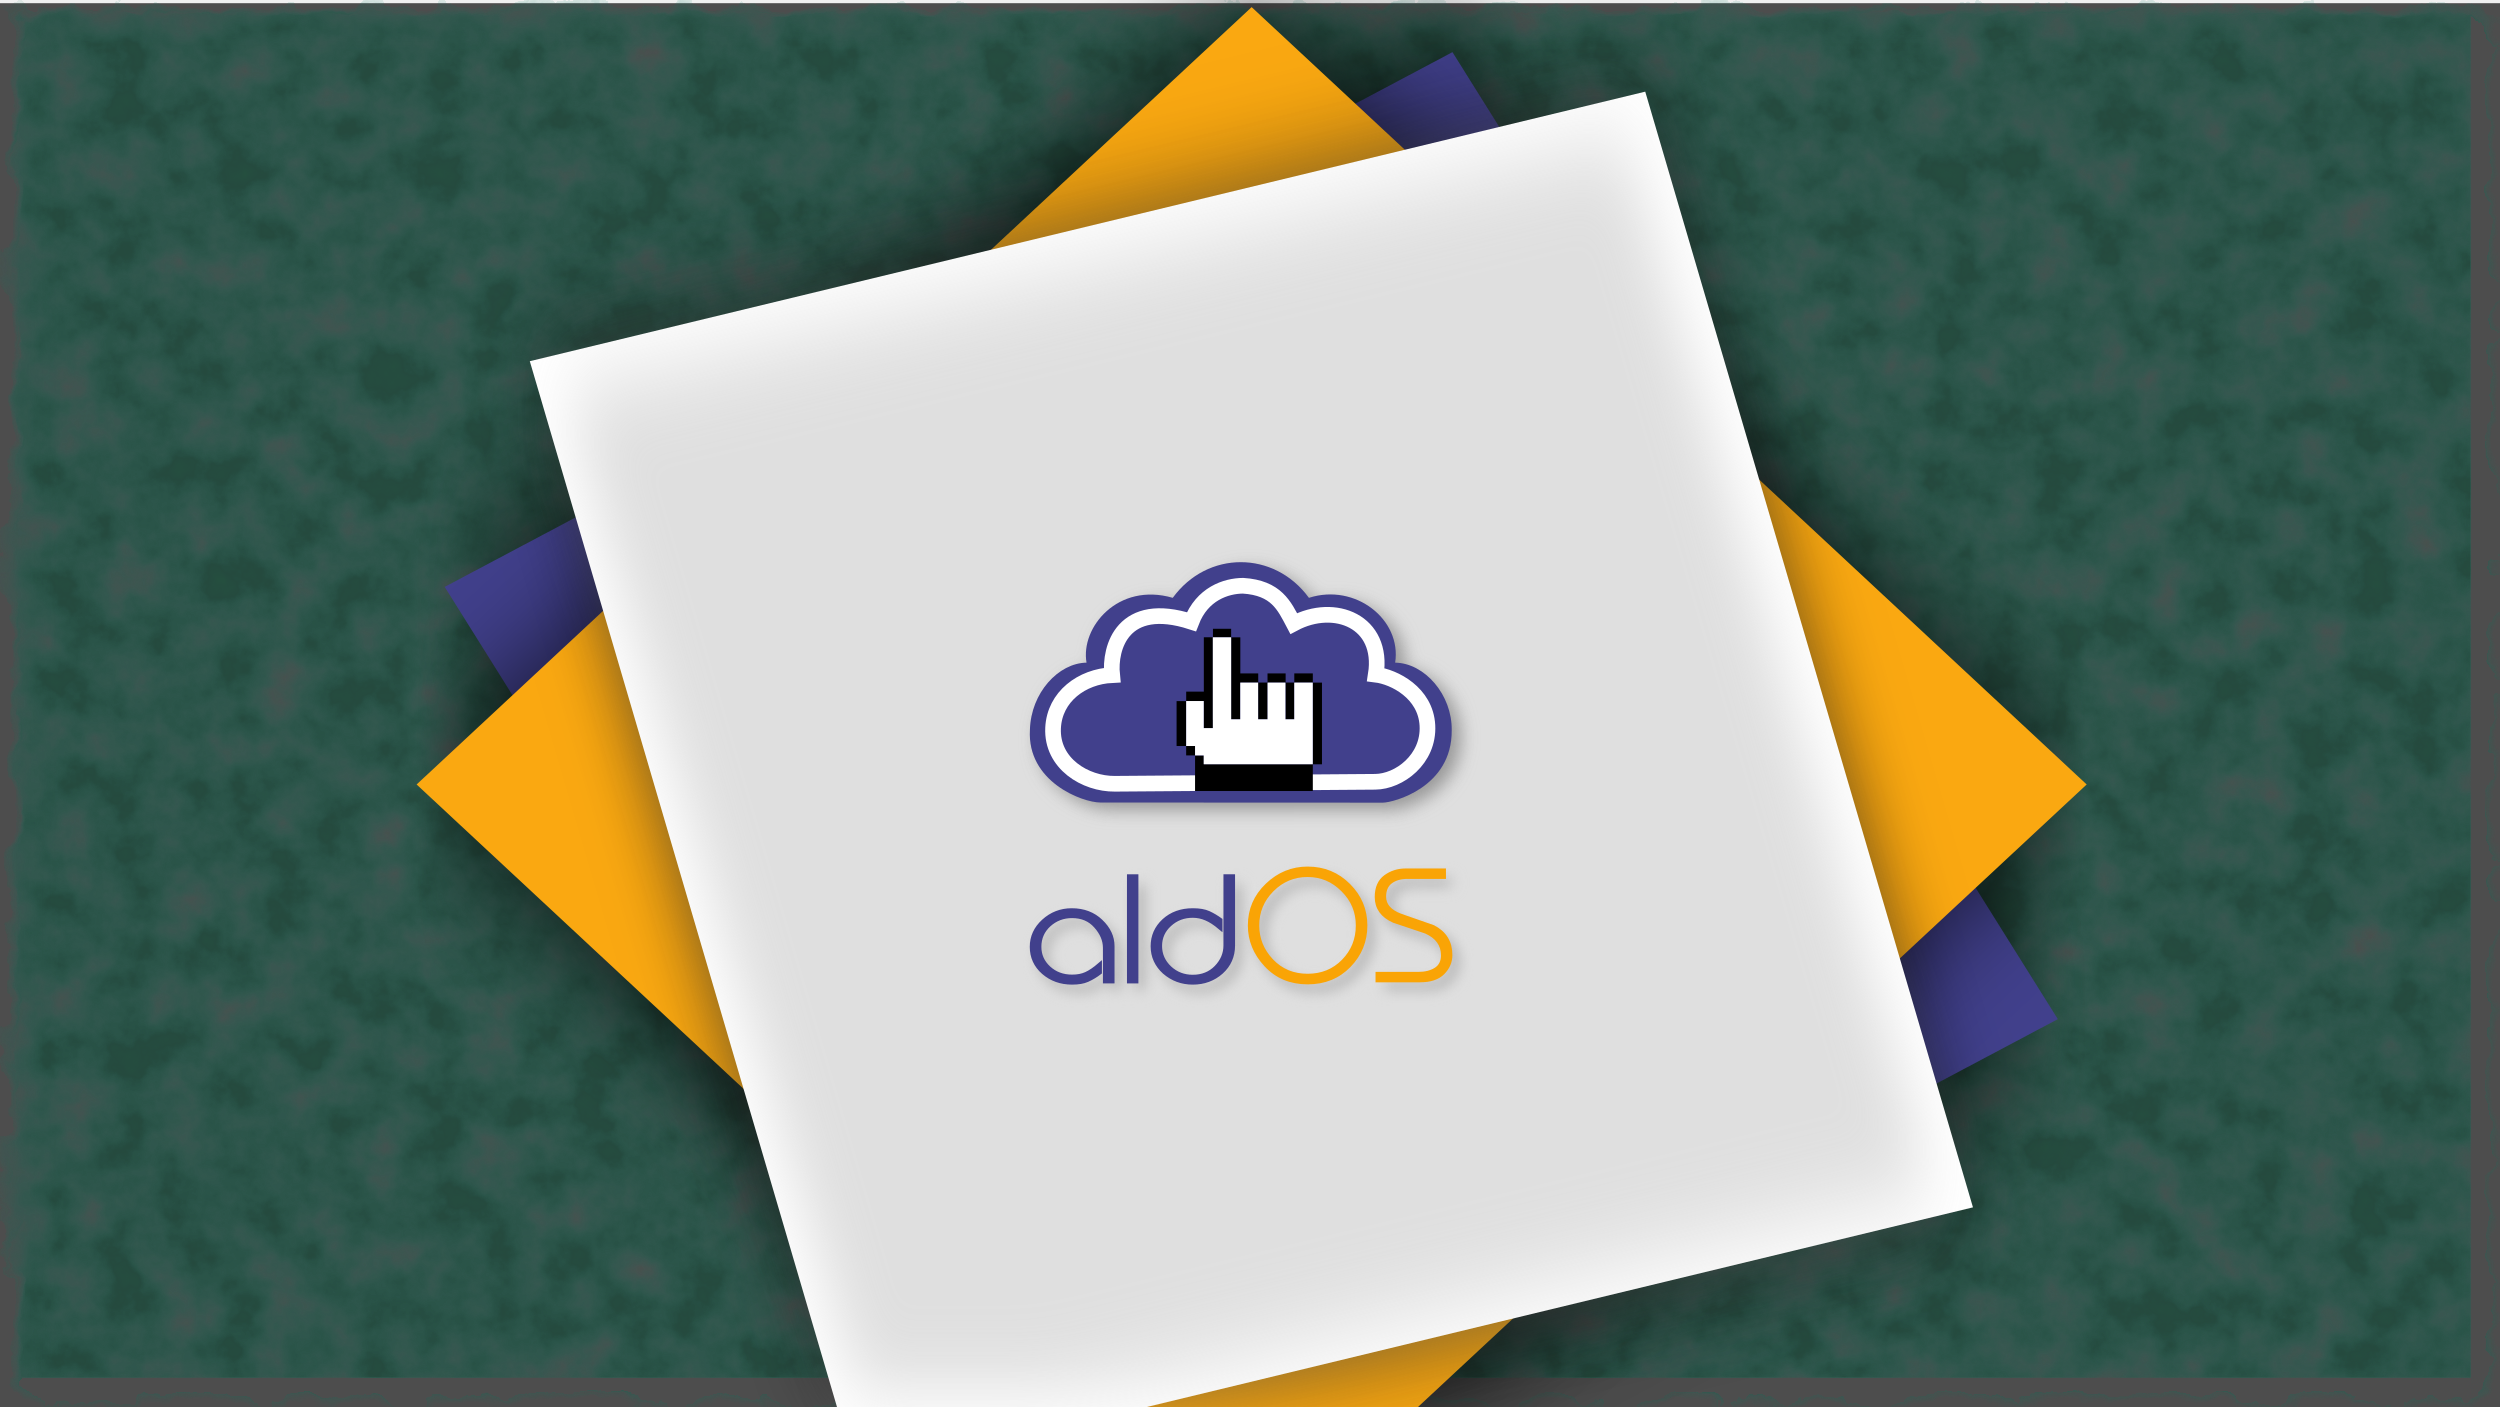
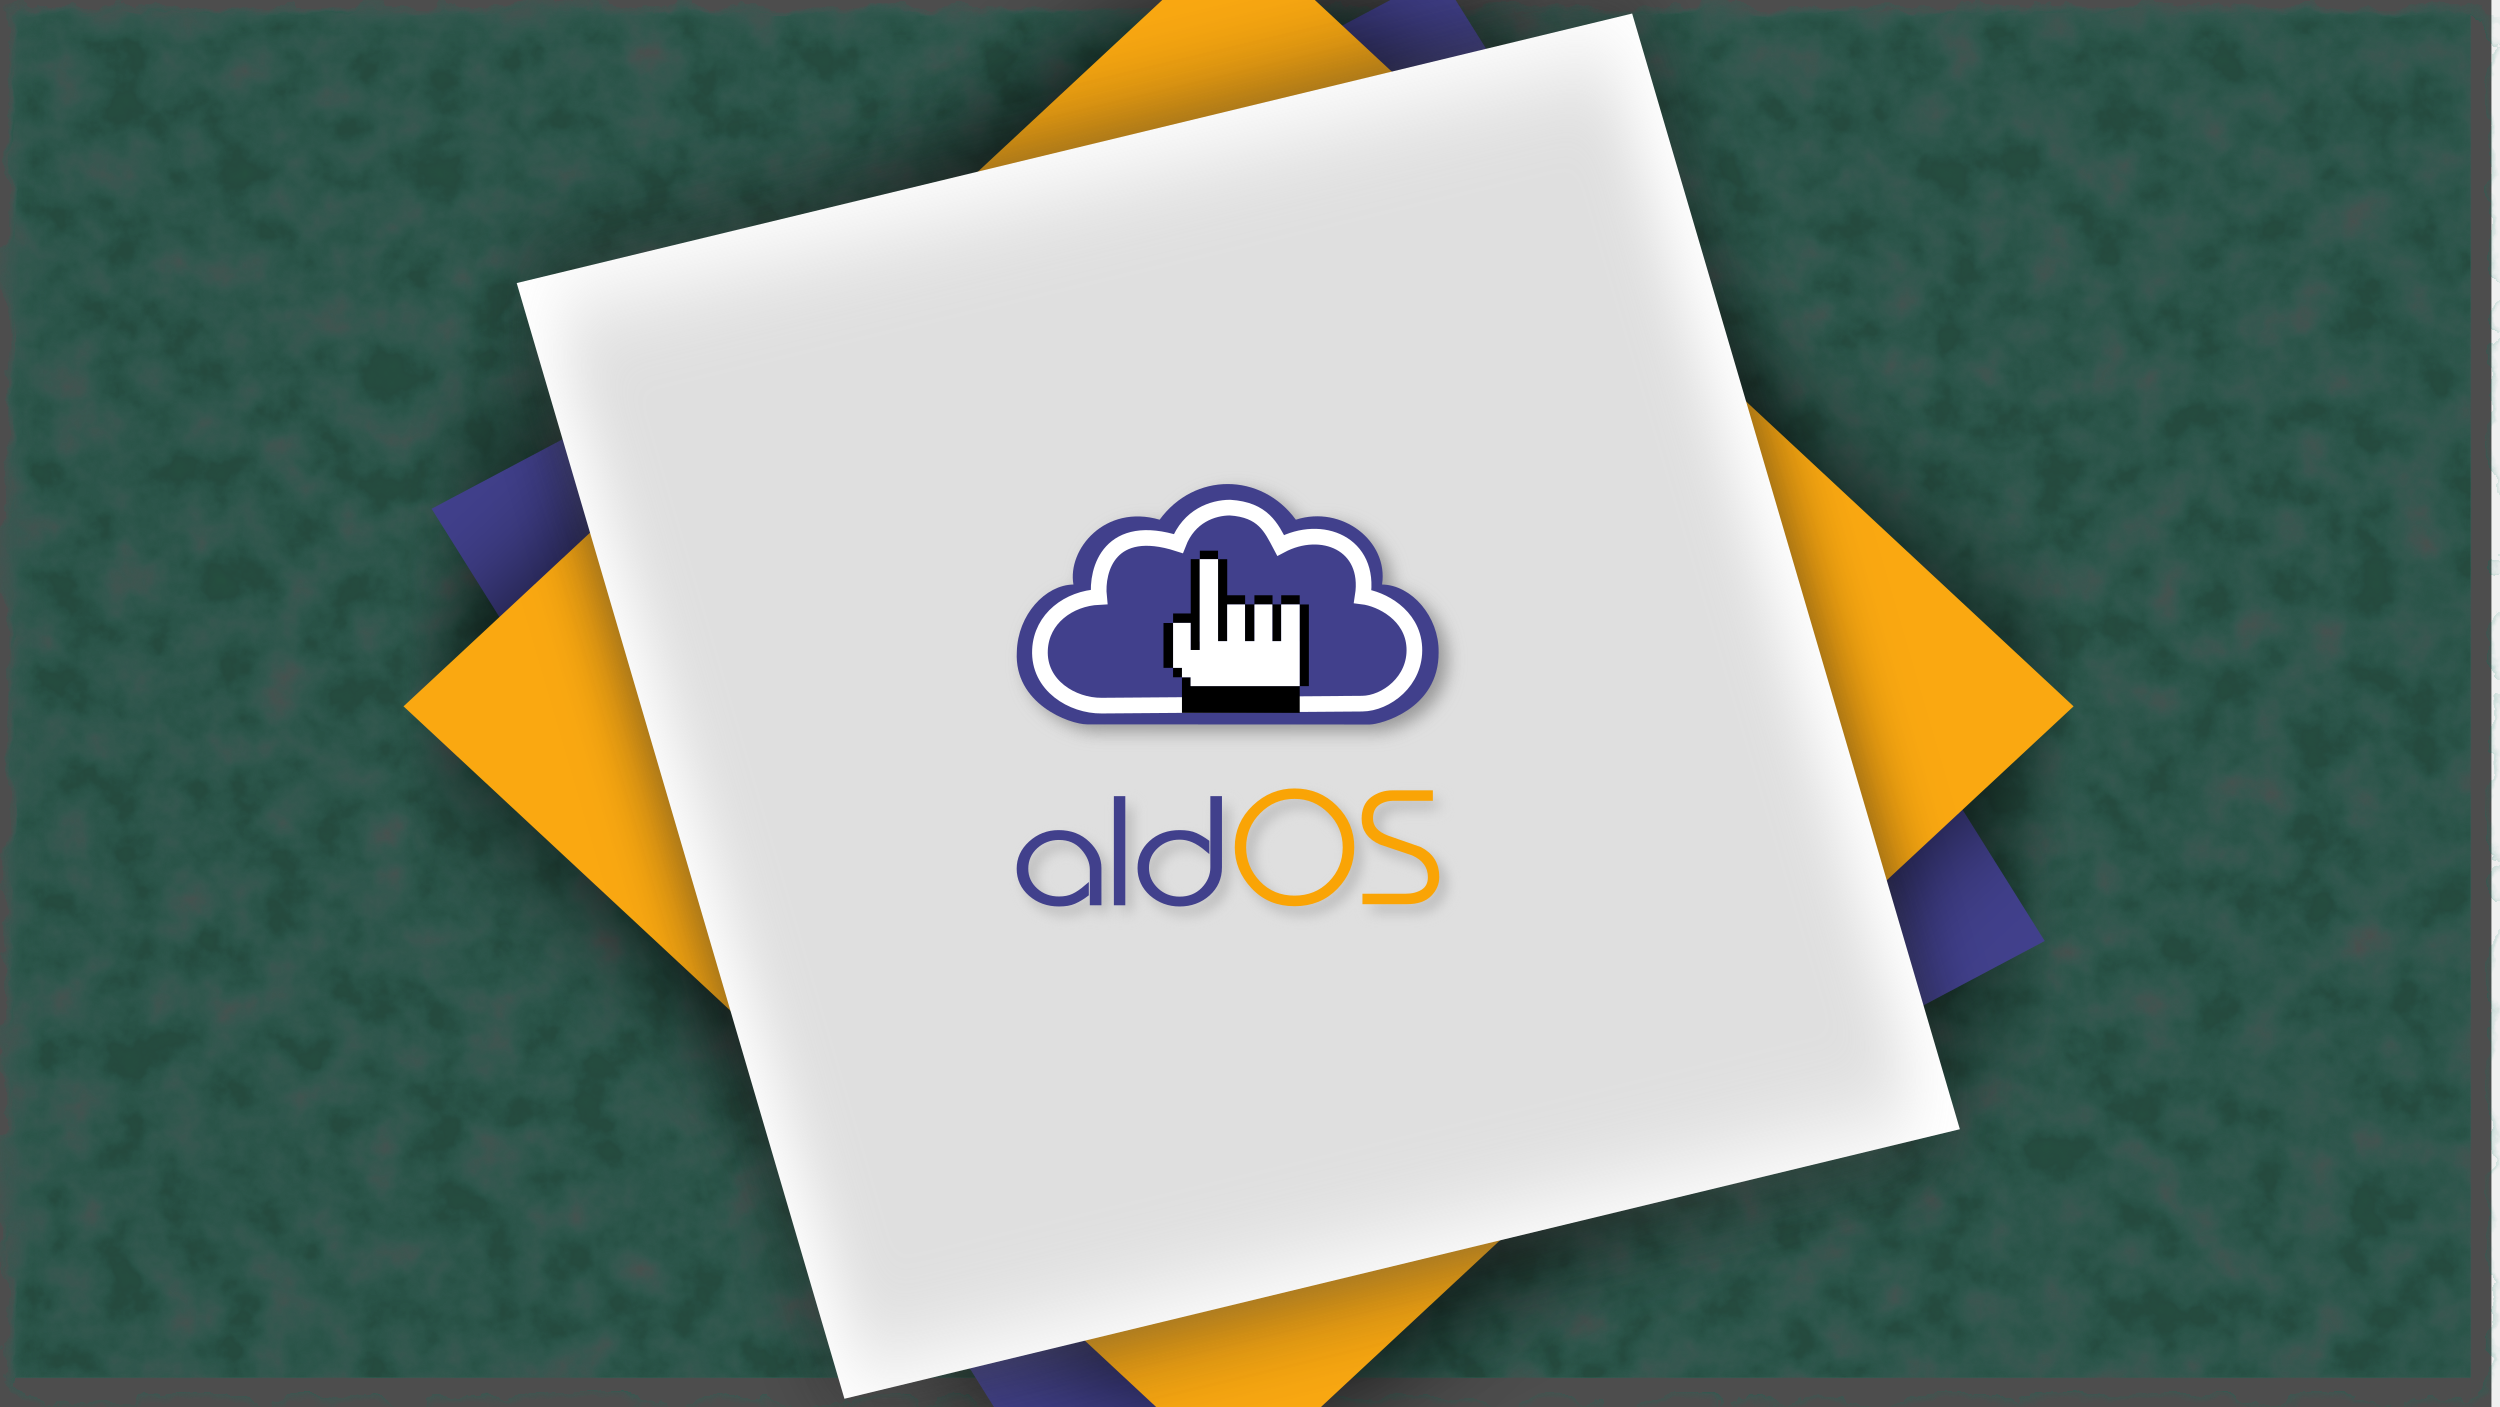
<svg xmlns="http://www.w3.org/2000/svg" xmlns:xlink="http://www.w3.org/1999/xlink" width="1920" height="1080" id="svg2915" version="1.1">
  <defs id="defs2917">
    <linearGradient id="linearGradient924">
      <stop style="stop-color:#d5e5ff;stop-opacity:1" offset="0" id="stop920" />
      <stop style="stop-color:#5599ff;stop-opacity:1" offset="1" id="stop922" />
    </linearGradient>
    <linearGradient id="linearGradient5002">
      <stop style="stop-color:#204a87;stop-opacity:1;" offset="0" id="stop5004" />
      <stop style="stop-color:#204a87;stop-opacity:0;" offset="1" id="stop5006" />
    </linearGradient>
    <linearGradient id="linearGradient3244">
      <stop style="stop-color:#016afa;stop-opacity:1" offset="0" id="stop3246" />
      <stop id="stop4424" offset="0.45" style="stop-color:#417dcd;stop-opacity:0.776" />
      <stop style="stop-color:#2db18b;stop-opacity:1" offset="1" id="stop3248" />
    </linearGradient>
    <linearGradient xlink:href="#linearGradient5002" id="linearGradient5008" x1="1148.466" y1="779.214" x2="1138.274" y2="782.449" gradientUnits="userSpaceOnUse" />
    <linearGradient xlink:href="#linearGradient5002" id="linearGradient5012" gradientUnits="userSpaceOnUse" x1="1148.466" y1="779.214" x2="1138.274" y2="782.449" gradientTransform="matrix(0.497709,0,0,0.497709,565.9282,392.8866)" />
    <linearGradient xlink:href="#linearGradient5002-4" id="linearGradient5008-5" x1="1148.466" y1="779.214" x2="1138.274" y2="782.449" gradientUnits="userSpaceOnUse" />
    <linearGradient id="linearGradient5002-4">
      <stop style="stop-color:#204a87;stop-opacity:1;" offset="0" id="stop5004-9" />
      <stop style="stop-color:#204a87;stop-opacity:0;" offset="1" id="stop5006-8" />
    </linearGradient>
    <filter style="color-interpolation-filters:sRGB" id="filter1052" x="-0.038" width="1.076" y="-0.14" height="1.28">
      <feGaussianBlur stdDeviation="3.366" id="feGaussianBlur1054" />
    </filter>
    <filter style="color-interpolation-filters:sRGB" id="filter1138" x="-0.047" width="1.094" y="-0.083" height="1.165">
      <feGaussianBlur stdDeviation="4.186" id="feGaussianBlur1140" />
    </filter>
    <clipPath clipPathUnits="userSpaceOnUse" id="clipPath927">
      <rect y="69.785" x="-260.973" height="1200" width="1920" id="rect929" style="opacity:0.99;fill:url(#linearGradient931);fill-opacity:1;fill-rule:evenodd;stroke:none" />
    </clipPath>
    <linearGradient xlink:href="#linearGradient924" id="linearGradient931" gradientUnits="userSpaceOnUse" gradientTransform="translate(6e-5)" x1="668.059" y1="1272.882" x2="655.672" y2="65.14" />
    <clipPath clipPathUnits="userSpaceOnUse" id="clipPath933">
      <rect y="69.785" x="-260.973" height="1200" width="1920" id="rect935" style="opacity:0.99;fill:url(#linearGradient937);fill-opacity:1;fill-rule:evenodd;stroke:none" />
    </clipPath>
    <linearGradient xlink:href="#linearGradient924" id="linearGradient937" gradientUnits="userSpaceOnUse" gradientTransform="translate(6e-5)" x1="668.059" y1="1272.882" x2="655.672" y2="65.14" />
    <clipPath clipPathUnits="userSpaceOnUse" id="clipPath939">
      <rect y="69.785" x="-260.973" height="1200" width="1920" id="rect941" style="opacity:0.99;fill:url(#linearGradient943);fill-opacity:1;fill-rule:evenodd;stroke:none" />
    </clipPath>
    <linearGradient xlink:href="#linearGradient924" id="linearGradient943" gradientUnits="userSpaceOnUse" gradientTransform="translate(6e-5)" x1="668.059" y1="1272.882" x2="655.672" y2="65.14" />
    <filter style="color-interpolation-filters:sRGB" id="filter1368" x="-0.067" width="1.134" y="-0.07" height="1.141">
      <feGaussianBlur stdDeviation="31.051" id="feGaussianBlur1370" />
    </filter>
    <filter style="color-interpolation-filters:sRGB" id="filter1382" x="-0.077" width="1.154" y="-0.08" height="1.16">
      <feGaussianBlur stdDeviation="35.487" id="feGaussianBlur1384" />
    </filter>
    <filter style="color-interpolation-filters:sRGB" id="filter1401" x="-0.082" width="1.164" y="-0.088" height="1.176">
      <feGaussianBlur stdDeviation="43.809" id="feGaussianBlur1403" />
    </filter>
    <filter style="color-interpolation-filters:sRGB" id="filter1420" x="-0.093" width="1.186" y="-0.1" height="1.2">
      <feGaussianBlur stdDeviation="48.19" id="feGaussianBlur1422" />
    </filter>
    <filter height="2" y="-0.5" width="1.6" x="-0.3" style="color-interpolation-filters:sRGB" id="filter1909">
      <feGaussianBlur stdDeviation="15" result="result8" id="feGaussianBlur1891" />
      <feTurbulence seed="27" result="result7" type="fractalNoise" numOctaves="5" baseFrequency="0.025" id="feTurbulence1893" />
      <feComposite in2="result8" result="result6" operator="over" in="result7" id="feComposite1895" />
      <feColorMatrix result="result9" values="1 0 0 0 0 0 1 0 0 0 0 0 1 0 0 0 0 0 6 -4 " id="feColorMatrix1897" />
      <feDisplacementMap in="result7" in2="result9" xChannelSelector="A" yChannelSelector="A" scale="45" result="result4" id="feDisplacementMap1899" />
      <feComposite in2="result4" result="result2" operator="in" in="result8" id="feComposite1901" />
      <feComposite result="fbSourceGraphic" in="result2" operator="in" in2="result9" id="feComposite1903" />
      <feComposite operator="arithmetic" k2="1" k1="0.5" in="fbSourceGraphic" in2="fbSourceGraphic" result="result91" id="feComposite1905" k3="0" k4="0" />
      <feBlend in="fbSourceGraphic" mode="multiply" in2="result91" id="feBlend1907" />
    </filter>
  </defs>
  <g id="layer1" transform="translate(260.9733,-69.78507)">
-     <rect style="opacity:1;fill:#4d4d4d;fill-opacity:1;stroke:none;stroke-width:2.149;stroke-linecap:round;stroke-miterlimit:4;stroke-dasharray:none;stroke-opacity:0.776" id="rect1105" width="1923.472" height="1197.545" x="-260.973" y="72.24" />
-     <rect style="opacity:0.524;fill:#008066;fill-opacity:1;stroke:none;stroke-width:2.149;stroke-linecap:round;stroke-miterlimit:4;stroke-dasharray:none;stroke-opacity:0.776;filter:url(#filter1909)" id="rect1105-9" width="1923.472" height="1197.545" x="-252.65" y="71.021" />
-     <rect style="opacity:0.707;fill:#000000;fill-opacity:1;stroke:none;stroke-width:6.986;stroke-linecap:round;stroke-miterlimit:4;stroke-dasharray:none;stroke-opacity:0.776;filter:url(#filter1420)" id="rect905-7-2" width="876.181" height="876.181" x="499.699" y="-667.559" transform="matrix(0.5306382,0.8475984,-0.8833454,0.4687227,0,0)" />
-     <rect style="opacity:1;fill:#41408c;fill-opacity:1;stroke:none;stroke-width:6.986;stroke-linecap:round;stroke-miterlimit:4;stroke-dasharray:none;stroke-opacity:0.776" id="rect905-7" width="876.181" height="876.181" x="498.821" y="-667.707" transform="matrix(0.5306382,0.8475984,-0.8833454,0.4687227,0,0)" />
-     <rect style="opacity:0.7;fill:#000000;fill-opacity:1;stroke:none;stroke-width:6.986;stroke-linecap:round;stroke-miterlimit:4;stroke-dasharray:none;stroke-opacity:0.776;filter:url(#filter1401)" id="rect905-6" width="876.181" height="876.181" x="533.3" y="-422.959" transform="matrix(0.7319318,0.6813779,-0.7319318,0.6813779,0,0)" />
-     <rect style="opacity:1;fill:#faa811;fill-opacity:1;stroke:none;stroke-width:6.986;stroke-linecap:round;stroke-miterlimit:4;stroke-dasharray:none;stroke-opacity:0.776" id="rect905" width="876.181" height="876.181" x="533.604" y="-423.162" transform="matrix(0.7319318,0.6813779,-0.7319318,0.6813779,0,0)" />
-     <rect style="opacity:0.6;fill:#000000;fill-opacity:1;stroke:none;stroke-width:7.073;stroke-linecap:round;stroke-miterlimit:4;stroke-dasharray:none;stroke-opacity:0.776;filter:url(#filter1382)" id="rect905-7-5-5" width="893.056" height="881.314" x="372.117" y="-923.778" transform="matrix(0.2818342,0.9594631,-0.9720238,0.2348825,0,0)" />
-     <rect style="opacity:1;fill:#ffffff;fill-opacity:1;stroke:none;stroke-width:7.073;stroke-linecap:round;stroke-miterlimit:4;stroke-dasharray:none;stroke-opacity:0.776" id="rect905-7-5" width="893.056" height="881.314" x="372.182" y="-923.513" transform="matrix(0.2818342,0.9594631,-0.9720238,0.2348825,0,0)" />
-     <rect style="opacity:0.42;fill:#b3b3b3;fill-opacity:1;stroke:none;stroke-width:7.073;stroke-linecap:round;stroke-miterlimit:4;stroke-dasharray:none;stroke-opacity:0.776;filter:url(#filter1368)" id="rect905-7-5-3" width="893.056" height="881.314" x="530.119" y="-636.919" transform="matrix(0.267935,0.9080586,-0.9240864,0.2222984,255.0964,-165.687)" />
-     <g transform="matrix(1.519226,0,0,1.519226,504.3029,460.9466)" id="g1244">
-       <g id="g1190">
-         <g transform="translate(3.600002,4.3)" id="g1090-3" style="fill:#808080;stroke:#cccccc;filter:url(#filter1052)">
-           <g aria-label="OS" transform="matrix(1.007341,0,0,0.9927122,-63.9768,-45.4014)" id="text2806-6" style="font-style:normal;font-variant:normal;font-weight:normal;font-stretch:normal;font-size:80.511px;line-height:1.25;font-family:Architekt;-inkscape-font-specification:'Architekt, Normal';font-variant-ligatures:normal;font-variant-caps:normal;font-variant-numeric:normal;opacity:1;fill:#808080;fill-opacity:1;stroke:#cccccc;stroke-width:2.013;stroke-opacity:1">
-             <path d="m 248.645,257.648 q 0,11.916 -8.212,20.45 -8.132,8.534 -20.772,8.534 -12.721,0 -20.852,-8.856 -8.132,-8.856 -8.132,-20.128 0,-12.077 8.695,-20.53 8.695,-8.454 20.289,-8.454 12.157,0 20.53,8.534 8.454,8.534 8.454,20.45 z m -28.984,-25.683 q -10.466,0 -17.874,7.568 -7.407,7.568 -7.407,18.115 0,10.225 7.166,17.954 7.166,7.649 18.115,7.649 10.789,0 17.954,-7.407 7.246,-7.488 7.246,-18.196 0,-10.628 -7.488,-18.115 -7.407,-7.568 -17.712,-7.568 z" style="fill:#808080;fill-opacity:1;stroke:#cccccc;stroke-width:2.013;stroke-opacity:1" id="path135-7" />
-             <path d="m 276.169,285.586 h -21.416 v -3.301 h 20.611 q 5.153,0 8.695,-2.254 3.543,-2.335 3.543,-7.166 0,-8.212 -8.615,-12.077 l -16.022,-5.475 q -8.615,-3.865 -8.615,-12.157 0,-6.924 4.348,-10.225 4.428,-3.301 10.144,-3.301 h 19.242 v 3.301 h -18.357 q -5.153,0 -8.454,2.496 -3.22,2.496 -3.22,7.568 0,6.521 8.293,9.661 l 16.344,5.797 q 8.615,4.509 8.615,14.251 0,5.153 -3.784,9.017 -3.784,3.865 -11.352,3.865 z" style="fill:#808080;fill-opacity:1;stroke:#cccccc;stroke-width:2.013;stroke-opacity:1" id="path137-5" />
-           </g>
-           <g aria-label="ald" transform="matrix(1.041993,0,0,0.9391079,-64.83845,-38.79839)" id="text2798-3" style="font-style:normal;font-weight:normal;font-size:81.587px;line-height:1.25;font-family:sans-serif;opacity:1;fill:#808080;fill-opacity:1;stroke:#cccccc;stroke-width:2.04;stroke-opacity:1">
-             <path d="m 112.372,290.682 q -1.632,1.387 -3.019,2.284 -1.305,0.897 -3.1,1.795 -2.774,1.387 -7.343,1.387 -8.077,0 -13.788,-5.466 -5.711,-5.548 -5.711,-13.87 0,-8.077 5.711,-13.87 5.793,-5.874 13.625,-5.874 8.567,0 14.115,5.956 5.63,5.956 5.63,13.462 v 19.01 h -3.59 v -18.112 q 0,-6.119 -4.406,-11.585 -4.324,-5.466 -11.585,-5.466 -6.527,0 -11.259,4.732 -4.65,4.732 -4.65,11.749 0,6.69 4.569,11.341 4.569,4.65 11.341,4.65 3.998,0 6.853,-1.469 2.937,-1.469 6.609,-4.977 z" style="font-style:normal;font-variant:normal;font-weight:normal;font-stretch:normal;font-size:81.587px;font-family:Architekt;-inkscape-font-specification:'Architekt, Normal';font-variant-ligatures:normal;font-variant-caps:normal;font-variant-numeric:normal;fill:#808080;fill-opacity:1;stroke:#cccccc;stroke-width:2.04;stroke-opacity:1" id="path128-5" />
-             <path d="m 130.07,295.496 h -3.508 v -56.703 h 3.508 z" style="font-style:normal;font-variant:normal;font-weight:normal;font-stretch:normal;font-size:81.587px;font-family:Architekt;-inkscape-font-specification:'Architekt, Normal';font-variant-ligatures:normal;font-variant-caps:normal;font-variant-numeric:normal;fill:#808080;fill-opacity:1;stroke:#cccccc;stroke-width:2.04;stroke-opacity:1" id="path130-6" />
-             <path d="m 176.964,276.078 q 0,8.73 -5.711,14.441 -5.711,5.63 -13.788,5.63 -7.832,0 -13.707,-5.63 -2.774,-2.774 -4.243,-6.282 -1.469,-3.508 -1.469,-7.751 0,-8.159 5.466,-13.788 5.548,-5.63 13.951,-5.63 4.814,0 7.669,1.469 2.856,1.469 5.711,3.753 v 4.324 q -3.753,-3.508 -6.935,-4.977 -3.1,-1.469 -6.445,-1.469 -6.609,0 -11.259,4.732 -4.65,4.65 -4.65,11.504 0,6.772 4.65,11.667 4.65,4.814 11.259,4.814 6.935,0 11.422,-5.058 4.487,-5.14 4.487,-11.749 v -37.285 h 3.59 z" style="font-style:normal;font-variant:normal;font-weight:normal;font-stretch:normal;font-size:81.587px;font-family:Architekt;-inkscape-font-specification:'Architekt, Normal';font-variant-ligatures:normal;font-variant-caps:normal;font-variant-numeric:normal;fill:#808080;fill-opacity:1;stroke:#cccccc;stroke-width:2.04;stroke-opacity:1" id="path132-2" />
-           </g>
+     <rect style="fill:#4d4d4d;fill-opacity:1;stroke:none;stroke-width:2.149;stroke-linecap:round;stroke-miterlimit:4;stroke-dasharray:none;stroke-opacity:0.776" id="rect1105" width="1923.472" height="1197.545" x="-271.033" y="12.232" />
+     <rect style="opacity:0.524;fill:#008066;fill-opacity:1;stroke:none;stroke-width:2.149;stroke-linecap:round;stroke-miterlimit:4;stroke-dasharray:none;stroke-opacity:0.776;filter:url(#filter1909)" id="rect1105-9" width="1923.472" height="1197.545" x="-262.709" y="11.013" />
+     <rect style="opacity:0.707;fill:#000000;fill-opacity:1;stroke:none;stroke-width:6.986;stroke-linecap:round;stroke-miterlimit:4;stroke-dasharray:none;stroke-opacity:0.776;filter:url(#filter1420)" id="rect905-7-2" width="876.181" height="876.181" x="499.699" y="-667.559" transform="matrix(0.5306382,0.8475984,-0.8833454,0.4687227,-10.05925,-60.00848)" />
+     <rect style="fill:#41408c;fill-opacity:1;stroke:none;stroke-width:6.986;stroke-linecap:round;stroke-miterlimit:4;stroke-dasharray:none;stroke-opacity:0.776" id="rect905-7" width="876.181" height="876.181" x="440.95" y="-691.084" transform="matrix(0.5306382,0.8475984,-0.8833454,0.4687227,0,0)" />
+     <rect style="opacity:0.7;fill:#000000;fill-opacity:1;stroke:none;stroke-width:6.986;stroke-linecap:round;stroke-miterlimit:4;stroke-dasharray:none;stroke-opacity:0.776;filter:url(#filter1401)" id="rect905-6" width="876.181" height="876.181" x="533.3" y="-422.959" transform="matrix(0.7319318,0.6813779,-0.7319318,0.6813779,-10.05925,-60.00848)" />
+     <rect style="fill:#faa811;fill-opacity:1;stroke:none;stroke-width:6.986;stroke-linecap:round;stroke-miterlimit:4;stroke-dasharray:none;stroke-opacity:0.776" id="rect905" width="876.181" height="876.181" x="482.698" y="-460.325" transform="matrix(0.7319318,0.6813779,-0.7319318,0.6813779,0,0)" />
+     <rect style="opacity:0.6;fill:#000000;fill-opacity:1;stroke:none;stroke-width:7.073;stroke-linecap:round;stroke-miterlimit:4;stroke-dasharray:none;stroke-opacity:0.776;filter:url(#filter1382)" id="rect905-7-5-5" width="893.056" height="881.314" x="372.117" y="-923.778" transform="matrix(0.2818342,0.9594631,-0.9720238,0.2348825,-10.05925,-60.00848)" />
+     <rect style="fill:#ffffff;fill-opacity:1;stroke:none;stroke-width:7.073;stroke-linecap:round;stroke-miterlimit:4;stroke-dasharray:none;stroke-opacity:0.776" id="rect905-7-5" width="893.056" height="881.314" x="311.418" y="-930.783" transform="matrix(0.2818342,0.9594631,-0.9720238,0.2348825,0,0)" />
+     <rect style="opacity:0.42;fill:#b3b3b3;fill-opacity:1;stroke:none;stroke-width:7.073;stroke-linecap:round;stroke-miterlimit:4;stroke-dasharray:none;stroke-opacity:0.776;filter:url(#filter1368)" id="rect905-7-5-3" width="893.056" height="881.314" x="530.119" y="-636.919" transform="matrix(0.267935,0.9080586,-0.9240864,0.2222984,245.0372,-225.6955)" />
+     <g id="g1190" transform="matrix(1.519226,0,0,1.519226,494.2436,400.9381)">
+       <g transform="translate(3.600002,4.3)" id="g1090-3" style="fill:#808080;stroke:#cccccc;filter:url(#filter1052)">
+         <g aria-label="OS" transform="matrix(1.007341,0,0,0.9927122,-63.9768,-45.4014)" id="text2806-6" style="font-style:normal;font-variant:normal;font-weight:normal;font-stretch:normal;font-size:80.511px;line-height:1.25;font-family:Architekt;-inkscape-font-specification:'Architekt, Normal';font-variant-ligatures:normal;font-variant-caps:normal;font-variant-numeric:normal;opacity:1;fill:#808080;fill-opacity:1;stroke:#cccccc;stroke-width:2.013;stroke-opacity:1">
+           <path d="m 248.645,257.648 q 0,11.916 -8.212,20.45 -8.132,8.534 -20.772,8.534 -12.721,0 -20.852,-8.856 -8.132,-8.856 -8.132,-20.128 0,-12.077 8.695,-20.53 8.695,-8.454 20.289,-8.454 12.157,0 20.53,8.534 8.454,8.534 8.454,20.45 z m -28.984,-25.683 q -10.466,0 -17.874,7.568 -7.407,7.568 -7.407,18.115 0,10.225 7.166,17.954 7.166,7.649 18.115,7.649 10.789,0 17.954,-7.407 7.246,-7.488 7.246,-18.196 0,-10.628 -7.488,-18.115 -7.407,-7.568 -17.712,-7.568 z" style="fill:#808080;fill-opacity:1;stroke:#cccccc;stroke-width:2.013;stroke-opacity:1" id="path135-7" />
+           <path d="m 276.169,285.586 h -21.416 v -3.301 h 20.611 q 5.153,0 8.695,-2.254 3.543,-2.335 3.543,-7.166 0,-8.212 -8.615,-12.077 l -16.022,-5.475 q -8.615,-3.865 -8.615,-12.157 0,-6.924 4.348,-10.225 4.428,-3.301 10.144,-3.301 h 19.242 v 3.301 h -18.357 q -5.153,0 -8.454,2.496 -3.22,2.496 -3.22,7.568 0,6.521 8.293,9.661 l 16.344,5.797 q 8.615,4.509 8.615,14.251 0,5.153 -3.784,9.017 -3.784,3.865 -11.352,3.865 z" style="fill:#808080;fill-opacity:1;stroke:#cccccc;stroke-width:2.013;stroke-opacity:1" id="path137-5" />
        </g>
-         <g id="g1090">
-           <g aria-label="OS" transform="matrix(1.007341,0,0,0.9927122,-63.9768,-45.4014)" id="text2806-36" style="font-style:normal;font-variant:normal;font-weight:normal;font-stretch:normal;font-size:80.511px;line-height:1.25;font-family:Architekt;-inkscape-font-specification:'Architekt, Normal';font-variant-ligatures:normal;font-variant-caps:normal;font-variant-numeric:normal;opacity:1;fill:#f9a406;fill-opacity:1;stroke:#faa405;stroke-width:2.013;stroke-opacity:1">
-             <path d="m 248.645,257.648 q 0,11.916 -8.212,20.45 -8.132,8.534 -20.772,8.534 -12.721,0 -20.852,-8.856 -8.132,-8.856 -8.132,-20.128 0,-12.077 8.695,-20.53 8.695,-8.454 20.289,-8.454 12.157,0 20.53,8.534 8.454,8.534 8.454,20.45 z m -28.984,-25.683 q -10.466,0 -17.874,7.568 -7.407,7.568 -7.407,18.115 0,10.225 7.166,17.954 7.166,7.649 18.115,7.649 10.789,0 17.954,-7.407 7.246,-7.488 7.246,-18.196 0,-10.628 -7.488,-18.115 -7.407,-7.568 -17.712,-7.568 z" style="fill:#f9a406;fill-opacity:1;stroke:#faa405;stroke-width:2.013;stroke-opacity:1" id="path135-75" />
-             <path d="m 276.169,285.586 h -21.416 v -3.301 h 20.611 q 5.153,0 8.695,-2.254 3.543,-2.335 3.543,-7.166 0,-8.212 -8.615,-12.077 l -16.022,-5.475 q -8.615,-3.865 -8.615,-12.157 0,-6.924 4.348,-10.225 4.428,-3.301 10.144,-3.301 h 19.242 v 3.301 h -18.357 q -5.153,0 -8.454,2.496 -3.22,2.496 -3.22,7.568 0,6.521 8.293,9.661 l 16.344,5.797 q 8.615,4.509 8.615,14.251 0,5.153 -3.784,9.017 -3.784,3.865 -11.352,3.865 z" style="fill:#f9a406;fill-opacity:1;stroke:#faa405;stroke-width:2.013;stroke-opacity:1" id="path137-3" />
-           </g>
-           <g aria-label="ald" transform="matrix(1.041993,0,0,0.9391079,-64.83845,-38.79839)" id="text2798-5" style="font-style:normal;font-weight:normal;font-size:81.587px;line-height:1.25;font-family:sans-serif;opacity:1;fill:#41408c;fill-opacity:1;stroke:#41408c;stroke-width:2.04;stroke-opacity:1">
-             <path d="m 112.372,290.682 q -1.632,1.387 -3.019,2.284 -1.305,0.897 -3.1,1.795 -2.774,1.387 -7.343,1.387 -8.077,0 -13.788,-5.466 -5.711,-5.548 -5.711,-13.87 0,-8.077 5.711,-13.87 5.793,-5.874 13.625,-5.874 8.567,0 14.115,5.956 5.63,5.956 5.63,13.462 v 19.01 h -3.59 v -18.112 q 0,-6.119 -4.406,-11.585 -4.324,-5.466 -11.585,-5.466 -6.527,0 -11.259,4.732 -4.65,4.732 -4.65,11.749 0,6.69 4.569,11.341 4.569,4.65 11.341,4.65 3.998,0 6.853,-1.469 2.937,-1.469 6.609,-4.977 z" style="font-style:normal;font-variant:normal;font-weight:normal;font-stretch:normal;font-size:81.587px;font-family:Architekt;-inkscape-font-specification:'Architekt, Normal';font-variant-ligatures:normal;font-variant-caps:normal;font-variant-numeric:normal;fill:#41408c;fill-opacity:1;stroke:#41408c;stroke-width:2.04;stroke-opacity:1" id="path128-6" />
-             <path d="m 130.07,295.496 h -3.508 v -56.703 h 3.508 z" style="font-style:normal;font-variant:normal;font-weight:normal;font-stretch:normal;font-size:81.587px;font-family:Architekt;-inkscape-font-specification:'Architekt, Normal';font-variant-ligatures:normal;font-variant-caps:normal;font-variant-numeric:normal;fill:#41408c;fill-opacity:1;stroke:#41408c;stroke-width:2.04;stroke-opacity:1" id="path130-2" />
-             <path d="m 176.964,276.078 q 0,8.73 -5.711,14.441 -5.711,5.63 -13.788,5.63 -7.832,0 -13.707,-5.63 -2.774,-2.774 -4.243,-6.282 -1.469,-3.508 -1.469,-7.751 0,-8.159 5.466,-13.788 5.548,-5.63 13.951,-5.63 4.814,0 7.669,1.469 2.856,1.469 5.711,3.753 v 4.324 q -3.753,-3.508 -6.935,-4.977 -3.1,-1.469 -6.445,-1.469 -6.609,0 -11.259,4.732 -4.65,4.65 -4.65,11.504 0,6.772 4.65,11.667 4.65,4.814 11.259,4.814 6.935,0 11.422,-5.058 4.487,-5.14 4.487,-11.749 v -37.285 h 3.59 z" style="font-style:normal;font-variant:normal;font-weight:normal;font-stretch:normal;font-size:81.587px;font-family:Architekt;-inkscape-font-specification:'Architekt, Normal';font-variant-ligatures:normal;font-variant-caps:normal;font-variant-numeric:normal;fill:#41408c;fill-opacity:1;stroke:#41408c;stroke-width:2.04;stroke-opacity:1" id="path132-9" />
-           </g>
+         <g aria-label="ald" transform="matrix(1.041993,0,0,0.9391079,-64.83845,-38.79839)" id="text2798-3" style="font-style:normal;font-weight:normal;font-size:81.587px;line-height:1.25;font-family:sans-serif;opacity:1;fill:#808080;fill-opacity:1;stroke:#cccccc;stroke-width:2.04;stroke-opacity:1">
+           <path d="m 112.372,290.682 q -1.632,1.387 -3.019,2.284 -1.305,0.897 -3.1,1.795 -2.774,1.387 -7.343,1.387 -8.077,0 -13.788,-5.466 -5.711,-5.548 -5.711,-13.87 0,-8.077 5.711,-13.87 5.793,-5.874 13.625,-5.874 8.567,0 14.115,5.956 5.63,5.956 5.63,13.462 v 19.01 h -3.59 v -18.112 q 0,-6.119 -4.406,-11.585 -4.324,-5.466 -11.585,-5.466 -6.527,0 -11.259,4.732 -4.65,4.732 -4.65,11.749 0,6.69 4.569,11.341 4.569,4.65 11.341,4.65 3.998,0 6.853,-1.469 2.937,-1.469 6.609,-4.977 z" style="font-style:normal;font-variant:normal;font-weight:normal;font-stretch:normal;font-size:81.587px;font-family:Architekt;-inkscape-font-specification:'Architekt, Normal';font-variant-ligatures:normal;font-variant-caps:normal;font-variant-numeric:normal;fill:#808080;fill-opacity:1;stroke:#cccccc;stroke-width:2.04;stroke-opacity:1" id="path128-5" />
+           <path d="m 130.07,295.496 h -3.508 v -56.703 h 3.508 z" style="font-style:normal;font-variant:normal;font-weight:normal;font-stretch:normal;font-size:81.587px;font-family:Architekt;-inkscape-font-specification:'Architekt, Normal';font-variant-ligatures:normal;font-variant-caps:normal;font-variant-numeric:normal;fill:#808080;fill-opacity:1;stroke:#cccccc;stroke-width:2.04;stroke-opacity:1" id="path130-6" />
+           <path d="m 176.964,276.078 q 0,8.73 -5.711,14.441 -5.711,5.63 -13.788,5.63 -7.832,0 -13.707,-5.63 -2.774,-2.774 -4.243,-6.282 -1.469,-3.508 -1.469,-7.751 0,-8.159 5.466,-13.788 5.548,-5.63 13.951,-5.63 4.814,0 7.669,1.469 2.856,1.469 5.711,3.753 v 4.324 q -3.753,-3.508 -6.935,-4.977 -3.1,-1.469 -6.445,-1.469 -6.609,0 -11.259,4.732 -4.65,4.65 -4.65,11.504 0,6.772 4.65,11.667 4.65,4.814 11.259,4.814 6.935,0 11.422,-5.058 4.487,-5.14 4.487,-11.749 v -37.285 h 3.59 z" style="font-style:normal;font-variant:normal;font-weight:normal;font-stretch:normal;font-size:81.587px;font-family:Architekt;-inkscape-font-specification:'Architekt, Normal';font-variant-ligatures:normal;font-variant-caps:normal;font-variant-numeric:normal;fill:#808080;fill-opacity:1;stroke:#cccccc;stroke-width:2.04;stroke-opacity:1" id="path132-2" />
        </g>
      </g>
-       <g id="g1219">
-         <path d="m 50.036,81.1 c -3.136,-17.814 15.864,-40.814 43.589,-32.77 17.457,-24.022 51.274,-24.044 68.834,0 23.441,-7.55 46.946,10.956 43.589,32.77 14.851,0.186 28.851,16.186 28.595,34.186 0.256,29 -29.744,36.584 -34.81,36.581 L 57.073,151.802 c -9.173,-0.004 -37.173,-10.516 -35.655,-36.696 0.482,-18.821 14.482,-33.821 28.618,-34.006 z" style="opacity:0.74;fill:#808080;fill-opacity:1;stroke-width:2.015;filter:url(#filter1138)" id="rect1948-4" />
-         <path d="M 45.536,77.514 C 42.4,59.7 61.4,36.7 89.126,44.744 c 17.457,-24.022 51.274,-24.044 68.834,0 23.441,-7.55 46.946,10.956 43.589,32.77 14.851,0.186 28.851,16.186 28.595,34.186 0.256,29 -29.744,36.584 -34.81,36.581 L 52.573,148.216 c -9.173,-0.004 -37.173,-10.516 -35.655,-36.696 0.482,-18.821 14.482,-33.821 28.618,-34.006 z" style="opacity:1;fill:#41408c;fill-opacity:1;stroke-width:2.015" id="rect1948-1" />
-         <path id="rect1948-3-2" style="opacity:1;fill:none;fill-opacity:1;stroke:#ffffff;stroke-width:7.919;stroke-miterlimit:4;stroke-dasharray:none" d="M 58.467,83.795 C 57,69.7 64,45.7 98.554,56.839 104,42.7 116,38.7 124.654,38.635 141.494,39.7 145.483,48.7 150.263,57.753 171,46.7 196,56.7 191.765,83.564 201,84.7 217,92.7 217.861,109.28 c 0.888,17.11 -14.356,28.365 -26.401,28.457 L 59.797,138.74 C 45,138.853 27.787,128.59 28.626,110.543 29.368,94.608 43.242,84.533 58.467,83.795 Z" />
-         <path style="opacity:1;fill:#000000;fill-opacity:1;stroke:none;stroke-width:9.537;stroke-miterlimit:4;stroke-dasharray:none;stroke-opacity:0.776" d="m 109.443,60.386 v 4.324 h 9.199 v -4.324 z m 9.199,4.324 v 41.453 h 4.637 V 87.591 h 9.033 v 18.564 h 4.746 V 87.591 h 9.08 v 18.564 h 4.432 V 87.57 h 9.355 V 82.943 h -9.359 v 4.627 h -4.379 v -4.617 h -9.158 v 4.617 h -4.697 v -4.617 h -9.053 V 64.711 Z m -13.812,-0.033 V 92.154 h -8.912 v 4.76 h 8.912 v 13.691 h 4.57 V 96.914 92.154 64.677 Z m 55.09,22.922 v 41.275 h -55.09 v -4.449 h -4.43 V 142.4 h 4.43 55.096 V 128.896 H 164.556 V 87.599 Z M 91.056,96.951 v 22.701 h 4.861 V 96.951 Z m 4.844,22.709 V 124.4 h 4.5 v -4.74 z" id="rect880" />
-         <path style="opacity:1;fill:#ffffff;fill-opacity:1;stroke:none;stroke-width:9.951;stroke-miterlimit:4;stroke-dasharray:none;stroke-opacity:0.776" d="M 109.374,64.701 V 106.4 h 0.025 v 4.205 H 104.777 V 96.914 h -8.859 v 22.73 h 4.482 V 124.4 h 4.369 v 4.465 h 4.631 v -0.002 H 159.898 V 106.15 h -0.01 V 87.599 h -9.33 V 106.15 h -4.482 V 87.599 h -9.018 V 106.15 h -4.783 V 87.599 h -9.016 V 106.15 H 118.648 V 64.701 Z" id="rect993" />
+       <g id="g1090">
+         <g aria-label="OS" transform="matrix(1.007341,0,0,0.9927122,-63.9768,-45.4014)" id="text2806-36" style="font-style:normal;font-variant:normal;font-weight:normal;font-stretch:normal;font-size:80.511px;line-height:1.25;font-family:Architekt;-inkscape-font-specification:'Architekt, Normal';font-variant-ligatures:normal;font-variant-caps:normal;font-variant-numeric:normal;opacity:1;fill:#f9a406;fill-opacity:1;stroke:#faa405;stroke-width:2.013;stroke-opacity:1">
+           <path d="m 248.645,257.648 q 0,11.916 -8.212,20.45 -8.132,8.534 -20.772,8.534 -12.721,0 -20.852,-8.856 -8.132,-8.856 -8.132,-20.128 0,-12.077 8.695,-20.53 8.695,-8.454 20.289,-8.454 12.157,0 20.53,8.534 8.454,8.534 8.454,20.45 z m -28.984,-25.683 q -10.466,0 -17.874,7.568 -7.407,7.568 -7.407,18.115 0,10.225 7.166,17.954 7.166,7.649 18.115,7.649 10.789,0 17.954,-7.407 7.246,-7.488 7.246,-18.196 0,-10.628 -7.488,-18.115 -7.407,-7.568 -17.712,-7.568 z" style="fill:#f9a406;fill-opacity:1;stroke:#faa405;stroke-width:2.013;stroke-opacity:1" id="path135-75" />
+           <path d="m 276.169,285.586 h -21.416 v -3.301 h 20.611 q 5.153,0 8.695,-2.254 3.543,-2.335 3.543,-7.166 0,-8.212 -8.615,-12.077 l -16.022,-5.475 q -8.615,-3.865 -8.615,-12.157 0,-6.924 4.348,-10.225 4.428,-3.301 10.144,-3.301 h 19.242 v 3.301 h -18.357 q -5.153,0 -8.454,2.496 -3.22,2.496 -3.22,7.568 0,6.521 8.293,9.661 l 16.344,5.797 q 8.615,4.509 8.615,14.251 0,5.153 -3.784,9.017 -3.784,3.865 -11.352,3.865 z" style="fill:#f9a406;fill-opacity:1;stroke:#faa405;stroke-width:2.013;stroke-opacity:1" id="path137-3" />
+         </g>
+         <g aria-label="ald" transform="matrix(1.041993,0,0,0.9391079,-64.83845,-38.79839)" id="text2798-5" style="font-style:normal;font-weight:normal;font-size:81.587px;line-height:1.25;font-family:sans-serif;opacity:1;fill:#41408c;fill-opacity:1;stroke:#41408c;stroke-width:2.04;stroke-opacity:1">
+           <path d="m 112.372,290.682 q -1.632,1.387 -3.019,2.284 -1.305,0.897 -3.1,1.795 -2.774,1.387 -7.343,1.387 -8.077,0 -13.788,-5.466 -5.711,-5.548 -5.711,-13.87 0,-8.077 5.711,-13.87 5.793,-5.874 13.625,-5.874 8.567,0 14.115,5.956 5.63,5.956 5.63,13.462 v 19.01 h -3.59 v -18.112 q 0,-6.119 -4.406,-11.585 -4.324,-5.466 -11.585,-5.466 -6.527,0 -11.259,4.732 -4.65,4.732 -4.65,11.749 0,6.69 4.569,11.341 4.569,4.65 11.341,4.65 3.998,0 6.853,-1.469 2.937,-1.469 6.609,-4.977 z" style="font-style:normal;font-variant:normal;font-weight:normal;font-stretch:normal;font-size:81.587px;font-family:Architekt;-inkscape-font-specification:'Architekt, Normal';font-variant-ligatures:normal;font-variant-caps:normal;font-variant-numeric:normal;fill:#41408c;fill-opacity:1;stroke:#41408c;stroke-width:2.04;stroke-opacity:1" id="path128-6" />
+           <path d="m 130.07,295.496 h -3.508 v -56.703 h 3.508 z" style="font-style:normal;font-variant:normal;font-weight:normal;font-stretch:normal;font-size:81.587px;font-family:Architekt;-inkscape-font-specification:'Architekt, Normal';font-variant-ligatures:normal;font-variant-caps:normal;font-variant-numeric:normal;fill:#41408c;fill-opacity:1;stroke:#41408c;stroke-width:2.04;stroke-opacity:1" id="path130-2" />
+           <path d="m 176.964,276.078 q 0,8.73 -5.711,14.441 -5.711,5.63 -13.788,5.63 -7.832,0 -13.707,-5.63 -2.774,-2.774 -4.243,-6.282 -1.469,-3.508 -1.469,-7.751 0,-8.159 5.466,-13.788 5.548,-5.63 13.951,-5.63 4.814,0 7.669,1.469 2.856,1.469 5.711,3.753 v 4.324 q -3.753,-3.508 -6.935,-4.977 -3.1,-1.469 -6.445,-1.469 -6.609,0 -11.259,4.732 -4.65,4.65 -4.65,11.504 0,6.772 4.65,11.667 4.65,4.814 11.259,4.814 6.935,0 11.422,-5.058 4.487,-5.14 4.487,-11.749 v -37.285 h 3.59 z" style="font-style:normal;font-variant:normal;font-weight:normal;font-stretch:normal;font-size:81.587px;font-family:Architekt;-inkscape-font-specification:'Architekt, Normal';font-variant-ligatures:normal;font-variant-caps:normal;font-variant-numeric:normal;fill:#41408c;fill-opacity:1;stroke:#41408c;stroke-width:2.04;stroke-opacity:1" id="path132-9" />
+         </g>
      </g>
+     </g>
+     <g id="g1219" transform="matrix(1.519226,0,0,1.519226,494.2436,400.9381)">
+       <path d="m 50.036,81.1 c -3.136,-17.814 15.864,-40.814 43.589,-32.77 17.457,-24.022 51.274,-24.044 68.834,0 23.441,-7.55 46.946,10.956 43.589,32.77 14.851,0.186 28.851,16.186 28.595,34.186 0.256,29 -29.744,36.584 -34.81,36.581 L 57.073,151.802 c -9.173,-0.004 -37.173,-10.516 -35.655,-36.696 0.482,-18.821 14.482,-33.821 28.618,-34.006 z" style="opacity:0.74;fill:#808080;fill-opacity:1;stroke-width:2.015;filter:url(#filter1138)" id="rect1948-4" />
+       <path d="M 45.536,77.514 C 42.4,59.7 61.4,36.7 89.126,44.744 c 17.457,-24.022 51.274,-24.044 68.834,0 23.441,-7.55 46.946,10.956 43.589,32.77 14.851,0.186 28.851,16.186 28.595,34.186 0.256,29 -29.744,36.584 -34.81,36.581 L 52.573,148.216 c -9.173,-0.004 -37.173,-10.516 -35.655,-36.696 0.482,-18.821 14.482,-33.821 28.618,-34.006 z" style="opacity:1;fill:#41408c;fill-opacity:1;stroke-width:2.015" id="rect1948-1" />
+       <path id="rect1948-3-2" style="opacity:1;fill:none;fill-opacity:1;stroke:#ffffff;stroke-width:7.919;stroke-miterlimit:4;stroke-dasharray:none" d="M 58.467,83.795 C 57,69.7 64,45.7 98.554,56.839 104,42.7 116,38.7 124.654,38.635 141.494,39.7 145.483,48.7 150.263,57.753 171,46.7 196,56.7 191.765,83.564 201,84.7 217,92.7 217.861,109.28 c 0.888,17.11 -14.356,28.365 -26.401,28.457 L 59.797,138.74 C 45,138.853 27.787,128.59 28.626,110.543 29.368,94.608 43.242,84.533 58.467,83.795 Z" />
+       <path style="opacity:1;fill:#000000;fill-opacity:1;stroke:none;stroke-width:9.537;stroke-miterlimit:4;stroke-dasharray:none;stroke-opacity:0.776" d="m 109.443,60.386 v 4.324 h 9.199 v -4.324 z m 9.199,4.324 v 41.453 h 4.637 V 87.591 h 9.033 v 18.564 h 4.746 V 87.591 h 9.08 v 18.564 h 4.432 V 87.57 h 9.355 V 82.943 h -9.359 v 4.627 h -4.379 v -4.617 h -9.158 v 4.617 h -4.697 v -4.617 h -9.053 V 64.711 Z m -13.812,-0.033 V 92.154 h -8.912 v 4.76 h 8.912 v 13.691 h 4.57 V 96.914 92.154 64.677 Z m 55.09,22.922 v 41.275 h -55.09 v -4.449 h -4.43 V 142.4 h 4.43 55.096 V 128.896 H 164.556 V 87.599 Z M 91.056,96.951 v 22.701 h 4.861 V 96.951 Z m 4.844,22.709 V 124.4 h 4.5 v -4.74 z" id="rect880" />
+       <path style="opacity:1;fill:#ffffff;fill-opacity:1;stroke:none;stroke-width:9.951;stroke-miterlimit:4;stroke-dasharray:none;stroke-opacity:0.776" d="M 109.374,64.701 V 106.4 h 0.025 v 4.205 H 104.777 V 96.914 h -8.859 v 22.73 h 4.482 V 124.4 h 4.369 v 4.465 h 4.631 v -0.002 H 159.898 V 106.15 h -0.01 V 87.599 h -9.33 V 106.15 h -4.482 V 87.599 h -9.018 V 106.15 h -4.783 V 87.599 h -9.016 V 106.15 H 118.648 V 64.701 Z" id="rect993" />
    </g>
  </g>
</svg>
